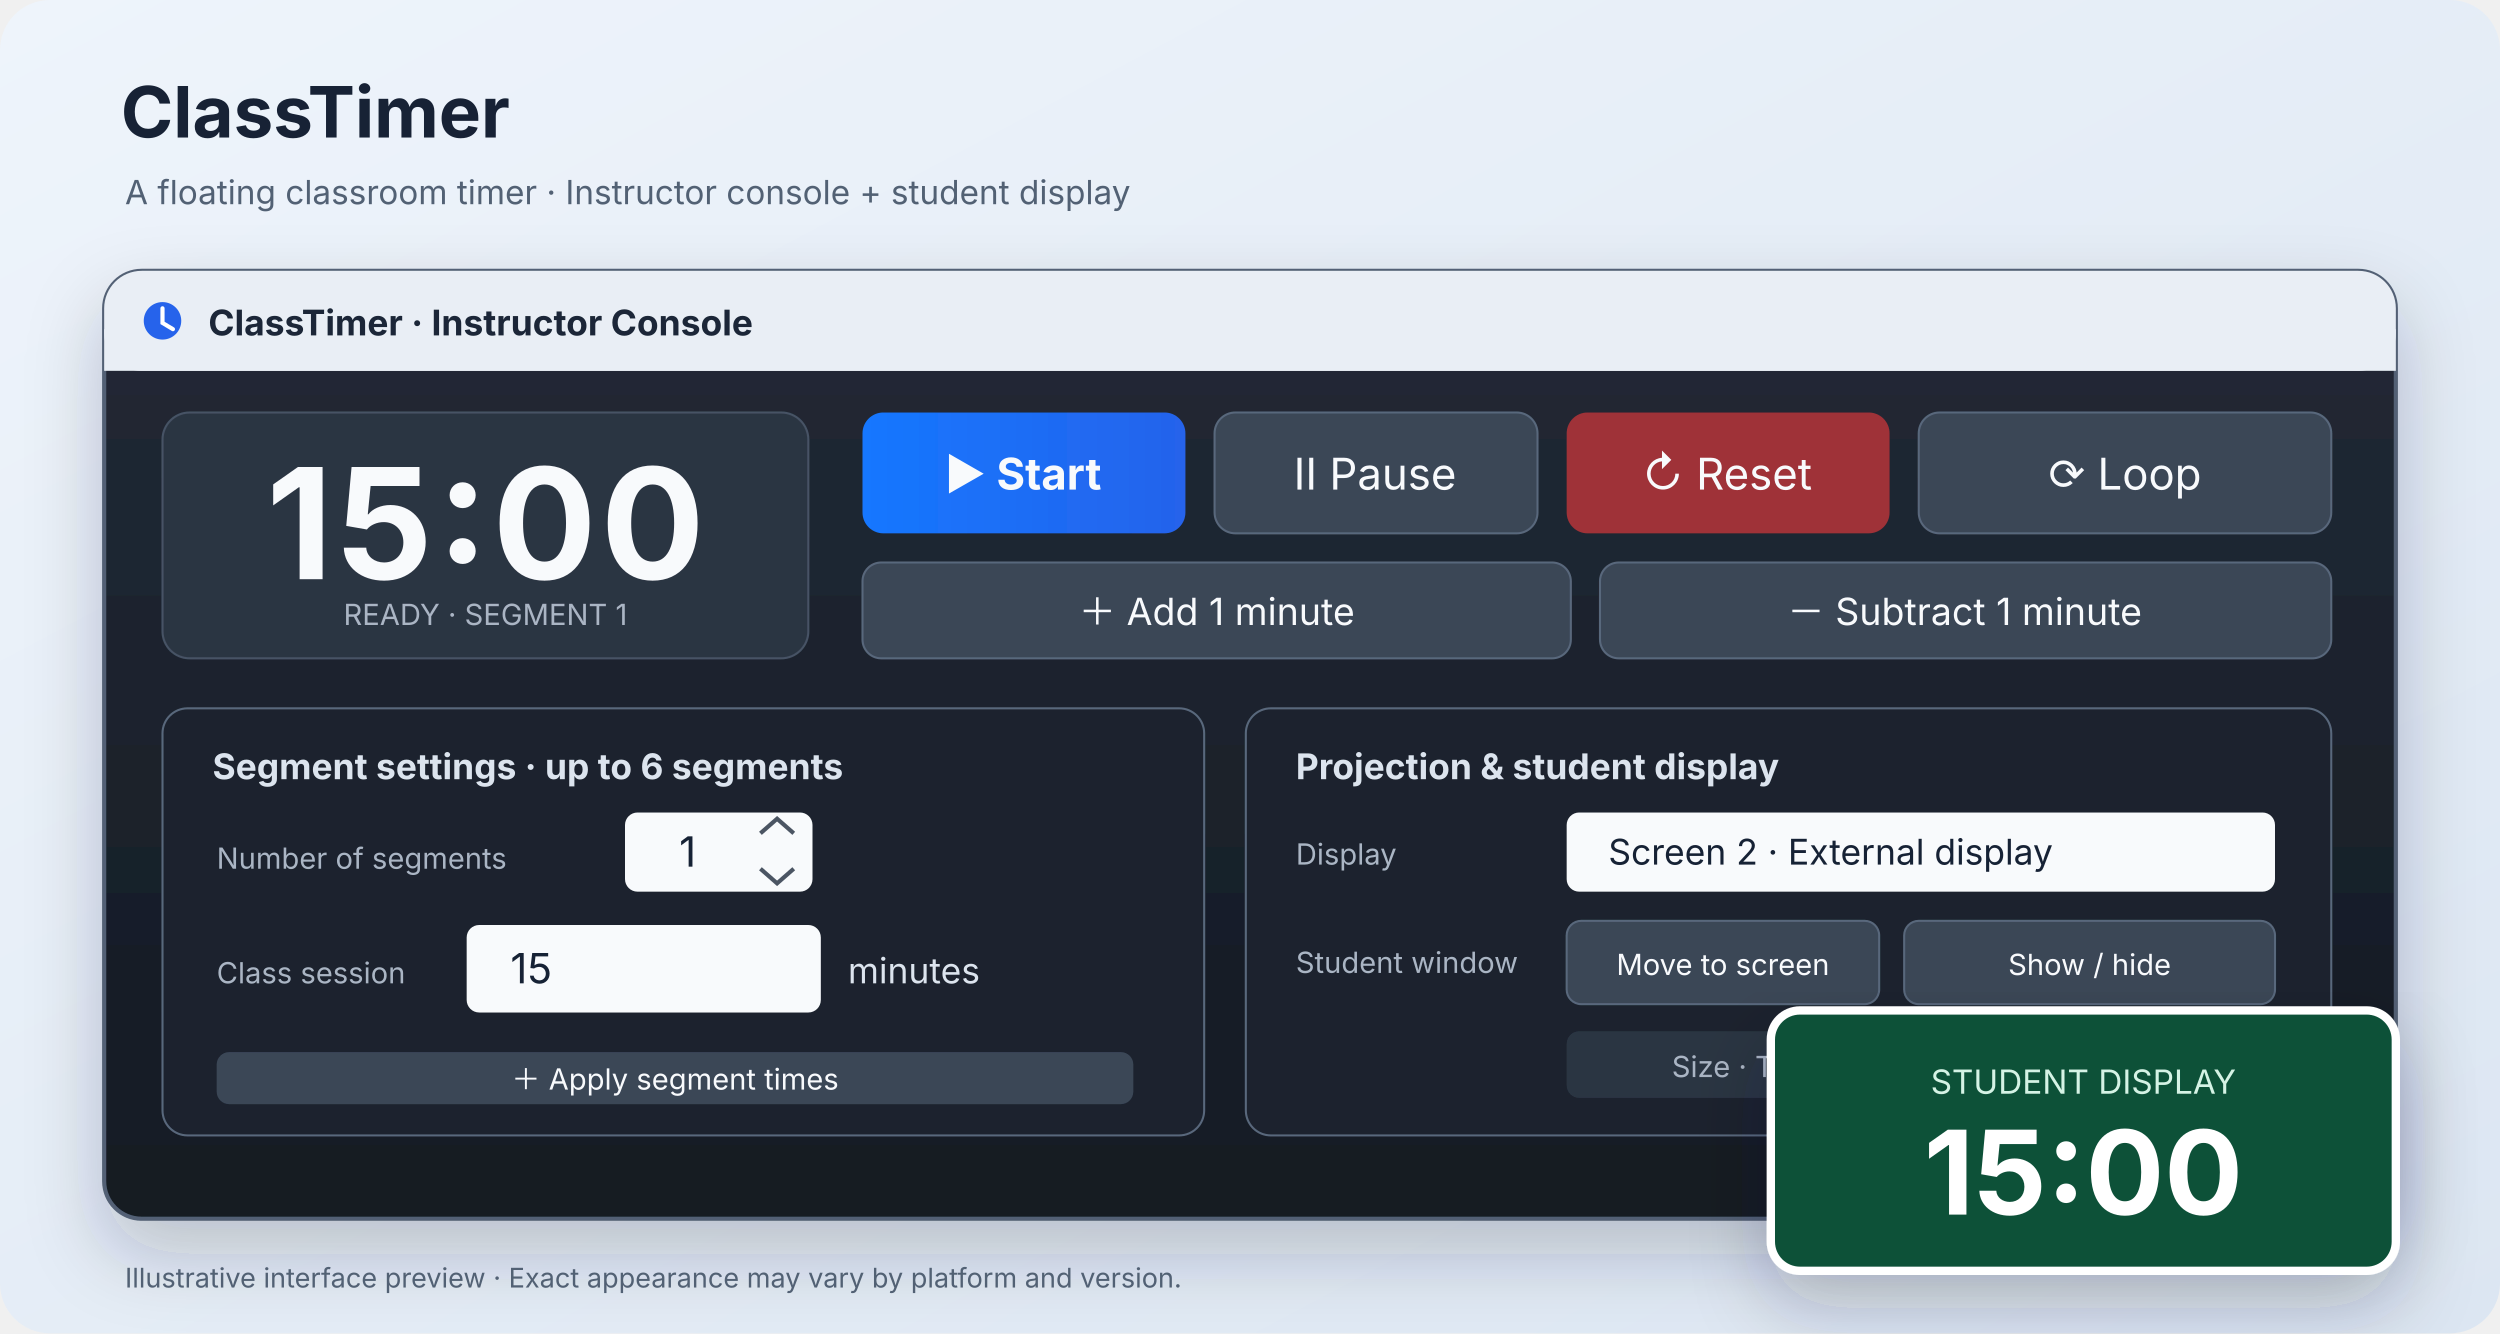
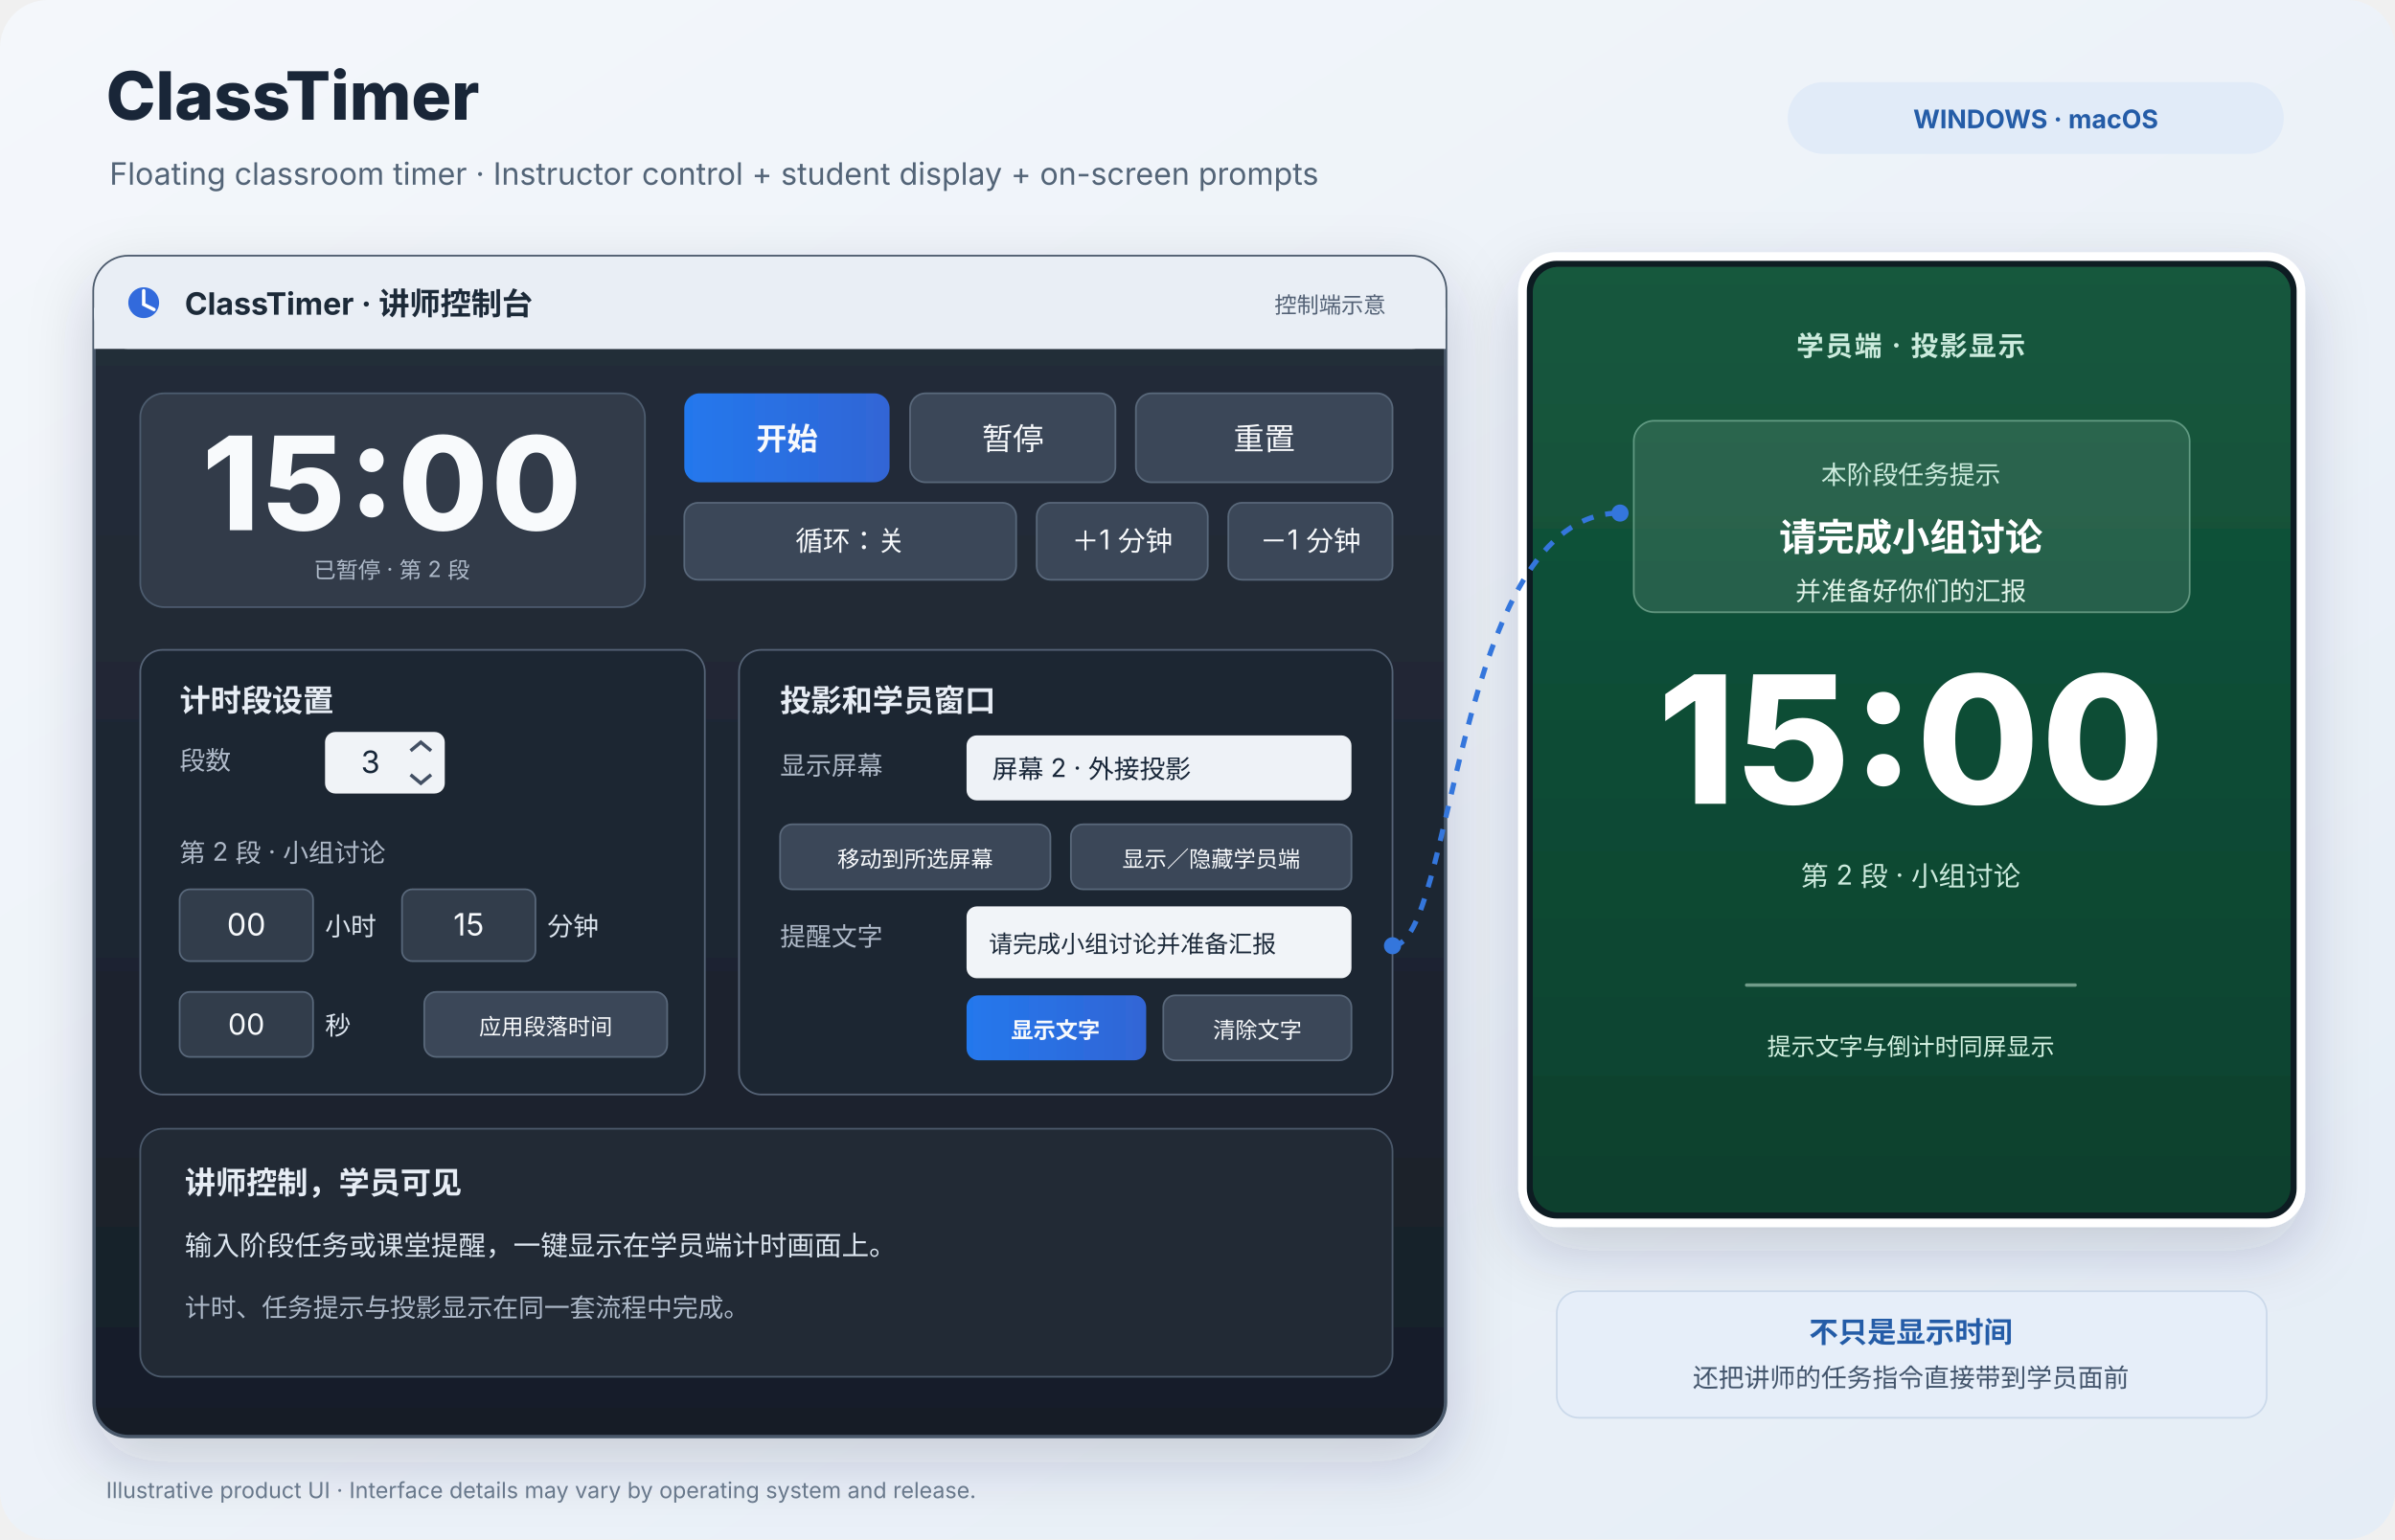
- <svg xmlns="http://www.w3.org/2000/svg" width="1200" height="640" viewBox="0 0 1200 640" role="img" aria-labelledby="title desc">
+ <svg xmlns="http://www.w3.org/2000/svg" width="1400" height="900" viewBox="0 0 1400 900" role="img" aria-labelledby="title desc">
  <defs>
-     <linearGradient id="bg" x1="0" y1="0" x2="1" y2="1">
-       <stop offset="0" stop-color="#eef4fb" />
-       <stop offset="1" stop-color="#dce6f2" />
+     <linearGradient id="page" x1="0" y1="0" x2="1" y2="1">
+       <stop offset="0" stop-color="#f4f7fb" />
+       <stop offset="1" stop-color="#e5edf6" />
    </linearGradient>
-     <linearGradient id="panel" x1="0" y1="0" x2="0" y2="1">
-       <stop offset="0" stop-color="#222a36" />
-       <stop offset="1" stop-color="#141a23" />
+     <linearGradient id="console" x1="0" y1="0" x2="0" y2="1">
+       <stop offset="0" stop-color="#252e3b" />
+       <stop offset="1" stop-color="#171e28" />
+     </linearGradient>
+     <linearGradient id="screen" x1="0" y1="0" x2="0" y2="1">
+       <stop offset="0" stop-color="#14583e" />
+       <stop offset="1" stop-color="#0b402d" />
    </linearGradient>
    <linearGradient id="blue" x1="0" y1="0" x2="1" y2="0">
-       <stop offset="0" stop-color="#1677ff" />
-       <stop offset="1" stop-color="#2563eb" />
+       <stop offset="0" stop-color="#2478ed" />
+       <stop offset="1" stop-color="#3165d5" />
    </linearGradient>
    <filter id="shadow" x="-20%" y="-20%" width="140%" height="150%">
-       <feDropShadow dx="0" dy="16" stdDeviation="18" flood-color="#1c2a3a" flood-opacity=".22" />
+       <feDropShadow dx="0" dy="14" stdDeviation="18" flood-color="#25364a" flood-opacity=".18" />
    </filter>
    <style>
-     .ui{font-family:Inter,-apple-system,BlinkMacSystemFont,"Segoe UI","PingFang SC",sans-serif}
-     .muted{fill:#aab5c4}.white{fill:#f8fafc}.label{font-size:17px;fill:#dce4ee}
-     .btn{fill:#3a4657;stroke:#59677b;stroke-width:1}.small{font-size:14px}
+     .ui{font-family:Inter,-apple-system,BlinkMacSystemFont,"Segoe UI","PingFang SC","Microsoft YaHei",sans-serif}
+     .ink{fill:#192638}.muted{fill:#aeb9c8}.white{fill:#f8fafc}.soft{fill:#dce5ef}
+     .section{font-size:18px;font-weight:700;fill:#e7edf5}.tiny{font-size:13px}.small{font-size:15px}
+     .btn{fill:#3b4758;stroke:#59677a;stroke-width:1}.field{fill:#313d4c;stroke:#59677a;stroke-width:1}
  </style>
  </defs>
-   <rect width="1200" height="640" rx="24" fill="url(#bg)" />
-   <text x="58" y="66" class="ui" font-size="34" font-weight="750" fill="#172235">ClassTimer</text>
-   <text x="60" y="98" class="ui" font-size="16" fill="#526174">A floating classroom timer · Instructor console + student display</text>
+   <rect width="1400" height="900" rx="28" fill="url(#page)" />
+   <text x="62" y="70" class="ui ink" font-size="39" font-weight="780">ClassTimer</text>
+   <text x="64" y="108" class="ui" font-size="18" fill="#536477">Floating classroom timer · Instructor control + student display + on-screen prompts</text>
+   <rect x="1045" y="48" width="290" height="42" rx="21" fill="#e1ebf8" />
+   <text x="1190" y="75" text-anchor="middle" class="ui" font-size="15" font-weight="650" fill="#245ca7">WINDOWS  ·  macOS</text>
  <g filter="url(#shadow)">
-     <rect x="50" y="130" width="1100" height="455" rx="18" fill="url(#panel)" stroke="#526174" stroke-width="2" />
-     <rect x="50" y="130" width="1100" height="48" rx="18" fill="#e9eef5" />
-     <rect x="50" y="158" width="1100" height="20" fill="#e9eef5" />
-     <circle cx="78" cy="154" r="9" fill="#2563eb" />
-     <path d="M78 148v7l5 3" fill="none" stroke="#fff" stroke-width="2" stroke-linecap="round" />
-     <text x="100" y="161" class="ui" font-size="17" font-weight="650" fill="#1b2737">ClassTimer · Instructor Console</text>
-     <rect x="78" y="198" width="310" height="118" rx="13" fill="#2c3543" stroke="#465365" />
-     <text x="233" y="278" text-anchor="middle" class="ui white" font-size="74" font-weight="750" letter-spacing="2">15:00</text>
-     <text x="233" y="300" text-anchor="middle" class="ui muted small">READY · SEGMENT 1</text>
-     <rect x="414" y="198" width="155" height="58" rx="10" fill="url(#blue)" />
-     <text x="491" y="235" text-anchor="middle" class="ui white" font-size="21" font-weight="650">▶ Start</text>
-     <rect x="583" y="198" width="155" height="58" rx="10" class="btn" />
-     <text x="660" y="235" text-anchor="middle" class="ui white" font-size="21">Ⅱ Pause</text>
-     <rect x="752" y="198" width="155" height="58" rx="10" fill="#9f3037" />
-     <text x="829" y="235" text-anchor="middle" class="ui white" font-size="21">↻ Reset</text>
-     <rect x="921" y="198" width="198" height="58" rx="10" class="btn" />
-     <text x="1020" y="235" text-anchor="middle" class="ui white" font-size="21">⟳ Loop</text>
-     <rect x="414" y="270" width="340" height="46" rx="9" class="btn" />
-     <text x="584" y="300" text-anchor="middle" class="ui white" font-size="18">＋  Add 1 minute</text>
-     <rect x="768" y="270" width="351" height="46" rx="9" class="btn" />
-     <text x="943" y="300" text-anchor="middle" class="ui white" font-size="18">－  Subtract 1 minute</text>
-     <rect x="78" y="340" width="500" height="205" rx="12" fill="#1b222d" stroke="#59677b" />
-     <text x="102" y="374" class="ui label" font-weight="650">Segment settings · up to 6 segments</text>
-     <text x="104" y="417" class="ui muted small">Number of segments</text>
-     <rect x="300" y="390" width="90" height="38" rx="6" fill="#f8fafc" />
-     <text x="326" y="416" class="ui" font-size="20" fill="#172235">1</text>
-     <path d="M365 400l8-7 8 7M365 417l8 7 8-7" fill="none" stroke="#4b5563" stroke-width="2" />
-     <text x="104" y="472" class="ui muted small">Class session</text>
-     <rect x="224" y="444" width="170" height="42" rx="6" fill="#f8fafc" />
-     <text x="245" y="472" class="ui" font-size="20" fill="#172235">15</text>
-     <text x="407" y="472" class="ui label">minutes</text>
-     <rect x="104" y="505" width="440" height="25" rx="6" fill="#3a4657" />
-     <text x="324" y="523" text-anchor="middle" class="ui white small">＋ Apply segment times</text>
-     <rect x="598" y="340" width="521" height="205" rx="12" fill="#1b222d" stroke="#59677b" />
-     <text x="622" y="374" class="ui label" font-weight="650">Projection &amp; student display</text>
-     <text x="622" y="415" class="ui muted small">Display</text>
-     <rect x="752" y="390" width="340" height="38" rx="6" fill="#f8fafc" />
-     <text x="772" y="415" class="ui" font-size="17" fill="#172235">Screen 2 · External display</text>
-     <text x="622" y="467" class="ui muted small">Student window</text>
-     <rect x="752" y="442" width="150" height="40" rx="7" class="btn" />
-     <text x="827" y="468" text-anchor="middle" class="ui white small">Move to screen</text>
-     <rect x="914" y="442" width="178" height="40" rx="7" class="btn" />
-     <text x="1003" y="468" text-anchor="middle" class="ui white small">Show / hide</text>
-     <rect x="752" y="495" width="340" height="32" rx="6" fill="#2b3543" />
-     <text x="922" y="517" text-anchor="middle" class="ui muted small">Size · Theme · Mode · Reminder text</text>
+     <rect x="55" y="150" width="790" height="690" rx="20" fill="url(#console)" stroke="#4a586a" stroke-width="2" />
+     <rect x="55" y="150" width="790" height="54" rx="20" fill="#e9eef5" />
+     <rect x="55" y="180" width="790" height="24" fill="#e9eef5" />
+     <circle cx="84" cy="177" r="9" fill="#316bdc" />
+     <path d="M84 170v8l6 3" fill="none" stroke="#fff" stroke-width="2" stroke-linecap="round" />
+     <text x="108" y="184" class="ui" font-size="18" font-weight="700" fill="#1c2939">ClassTimer · 讲师控制台</text>
+     <text x="810" y="183" text-anchor="end" class="ui" font-size="13" fill="#526174">控制端示意</text>
+     <rect x="82" y="230" width="295" height="125" rx="14" fill="#303b4a" stroke="#4d5b6e" />
+     <text x="229" y="310" text-anchor="middle" class="ui white" font-size="76" font-weight="760" letter-spacing="2">15:00</text>
+     <text x="229" y="338" text-anchor="middle" class="ui muted tiny">已暂停 · 第 2 段</text>
+     <rect x="400" y="230" width="120" height="52" rx="9" fill="url(#blue)" />
+     <text x="460" y="263" text-anchor="middle" class="ui white" font-size="18" font-weight="700">开始</text>
+     <rect x="532" y="230" width="120" height="52" rx="9" class="btn" />
+     <text x="592" y="263" text-anchor="middle" class="ui white" font-size="18">暂停</text>
+     <rect x="664" y="230" width="150" height="52" rx="9" class="btn" />
+     <text x="739" y="263" text-anchor="middle" class="ui white" font-size="18">重置</text>
+     <rect x="400" y="294" width="194" height="45" rx="8" class="btn" />
+     <text x="497" y="322" text-anchor="middle" class="ui white" font-size="16">循环：关</text>
+     <rect x="606" y="294" width="100" height="45" rx="8" class="btn" />
+     <text x="656" y="322" text-anchor="middle" class="ui white" font-size="16">＋1 分钟</text>
+     <rect x="718" y="294" width="96" height="45" rx="8" class="btn" />
+     <text x="766" y="322" text-anchor="middle" class="ui white" font-size="16">－1 分钟</text>
+     <rect x="82" y="380" width="330" height="260" rx="13" fill="#1d2631" stroke="#566477" />
+     <text x="105" y="416" class="ui section">计时段设置</text>
+     <text x="105" y="450" class="ui muted small">段数</text>
+     <rect x="190" y="428" width="70" height="36" rx="6" fill="#f0f3f7" />
+     <text x="211" y="452" class="ui ink" font-size="18">3</text>
+     <path d="M240 439l6-5 6 5M240 453l6 5 6-5" fill="none" stroke="#435064" stroke-width="2" />
+     <text x="105" y="504" class="ui muted small">第 2 段 · 小组讨论</text>
+     <rect x="105" y="520" width="78" height="42" rx="6" class="field" />
+     <text x="144" y="547" text-anchor="middle" class="ui white" font-size="18">00</text>
+     <text x="190" y="547" class="ui soft small">小时</text>
+     <rect x="235" y="520" width="78" height="42" rx="6" class="field" />
+     <text x="274" y="547" text-anchor="middle" class="ui white" font-size="18">15</text>
+     <text x="320" y="547" class="ui soft small">分钟</text>
+     <rect x="105" y="580" width="78" height="38" rx="6" class="field" />
+     <text x="144" y="605" text-anchor="middle" class="ui white" font-size="17">00</text>
+     <text x="190" y="605" class="ui soft small">秒</text>
+     <rect x="248" y="580" width="142" height="38" rx="7" class="btn" />
+     <text x="319" y="605" text-anchor="middle" class="ui white tiny">应用段落时间</text>
+     <rect x="432" y="380" width="382" height="260" rx="13" fill="#1d2631" stroke="#566477" />
+     <text x="456" y="416" class="ui section">投影和学员窗口</text>
+     <text x="456" y="453" class="ui muted small">显示屏幕</text>
+     <rect x="565" y="430" width="225" height="38" rx="6" fill="#eef2f7" />
+     <text x="580" y="455" class="ui ink small">屏幕 2 · 外接投影</text>
+     <rect x="456" y="482" width="158" height="38" rx="7" class="btn" />
+     <text x="535" y="507" text-anchor="middle" class="ui white tiny">移动到所选屏幕</text>
+     <rect x="626" y="482" width="164" height="38" rx="7" class="btn" />
+     <text x="708" y="507" text-anchor="middle" class="ui white tiny">显示／隐藏学员端</text>
+     <text x="456" y="553" class="ui muted small">提醒文字</text>
+     <rect x="565" y="530" width="225" height="42" rx="6" fill="#f1f4f8" />
+     <text x="578" y="557" class="ui" font-size="14" fill="#1d2a3a">请完成小组讨论并准备汇报</text>
+     <rect x="565" y="582" width="105" height="38" rx="7" fill="url(#blue)" />
+     <text x="617" y="607" text-anchor="middle" class="ui white tiny" font-weight="700">显示文字</text>
+     <rect x="680" y="582" width="110" height="38" rx="7" class="btn" />
+     <text x="735" y="607" text-anchor="middle" class="ui white tiny">清除文字</text>
+     <rect x="82" y="660" width="732" height="145" rx="13" fill="#202a36" stroke="#4b596b" />
+     <text x="108" y="698" class="ui section">讲师控制，学员可见</text>
+     <text x="108" y="734" class="ui soft" font-size="16">输入阶段任务或课堂提醒，一键显示在学员端计时画面上。</text>
+     <text x="108" y="770" class="ui muted small">计时、任务提示与投影显示在同一套流程中完成。</text>
  </g>
  <g filter="url(#shadow)">
-     <rect x="850" y="485" width="300" height="125" rx="14" fill="#0e5139" stroke="#fff" stroke-width="4" />
-     <text x="1000" y="525" text-anchor="middle" class="ui" font-size="16" fill="#d5f3e5">STUDENT DISPLAY</text>
-     <text x="1000" y="583" text-anchor="middle" class="ui" font-size="56" font-weight="750" fill="#fff">15:00</text>
+     <rect x="890" y="150" width="455" height="565" rx="20" fill="#111a22" stroke="#fff" stroke-width="5" />
+     <rect x="896" y="156" width="443" height="553" rx="15" fill="url(#screen)" />
+     <text x="1117" y="208" text-anchor="middle" class="ui" font-size="16" font-weight="650" fill="#ccebdd" letter-spacing="1">学员端 · 投影显示</text>
+     <rect x="955" y="246" width="325" height="112" rx="12" fill="#ffffff" fill-opacity=".10" stroke="#bdebd4" stroke-opacity=".42" />
+     <text x="1117" y="283" text-anchor="middle" class="ui" font-size="15" fill="#ccebdd">本阶段任务提示</text>
+     <text x="1117" y="322" text-anchor="middle" class="ui" font-size="22" font-weight="700" fill="#ffffff">请完成小组讨论</text>
+     <text x="1117" y="351" text-anchor="middle" class="ui" font-size="15" fill="#e0f4e9">并准备好你们的汇报</text>
+     <text x="1117" y="470" text-anchor="middle" class="ui" font-size="104" font-weight="780" fill="#ffffff" letter-spacing="1">15:00</text>
+     <text x="1117" y="518" text-anchor="middle" class="ui" font-size="16" fill="#ccebdd">第 2 段 · 小组讨论</text>
+     <rect x="1020" y="575" width="194" height="2" rx="1" fill="#d4f2e2" fill-opacity=".5" />
+     <text x="1117" y="617" text-anchor="middle" class="ui" font-size="14" fill="#d4f2e2">提示文字与倒计时同屏显示</text>
  </g>
-   <text x="60" y="618" class="ui" font-size="13" fill="#526174">Illustrative interface preview · Exact appearance may vary by platform and version.</text>
+   <path d="M814 553 C850 553 850 300 947 300" fill="none" stroke="#3476dc" stroke-width="3" stroke-dasharray="7 7" />
+   <circle cx="814" cy="553" r="5" fill="#3476dc" />
+   <circle cx="947" cy="300" r="5" fill="#3476dc" />
+   <rect x="910" y="755" width="415" height="74" rx="13" fill="#e6eef9" stroke="#cbd9ea" />
+   <text x="1117" y="785" text-anchor="middle" class="ui" font-size="17" font-weight="750" fill="#245ca7">不只是显示时间</text>
+   <text x="1117" y="811" text-anchor="middle" class="ui" font-size="15" fill="#43556c">还把讲师的任务指令直接带到学员面前</text>
+   <text x="62" y="876" class="ui" font-size="13" fill="#68788b">Illustrative product UI · Interface details may vary by operating system and release.</text>
</svg>
